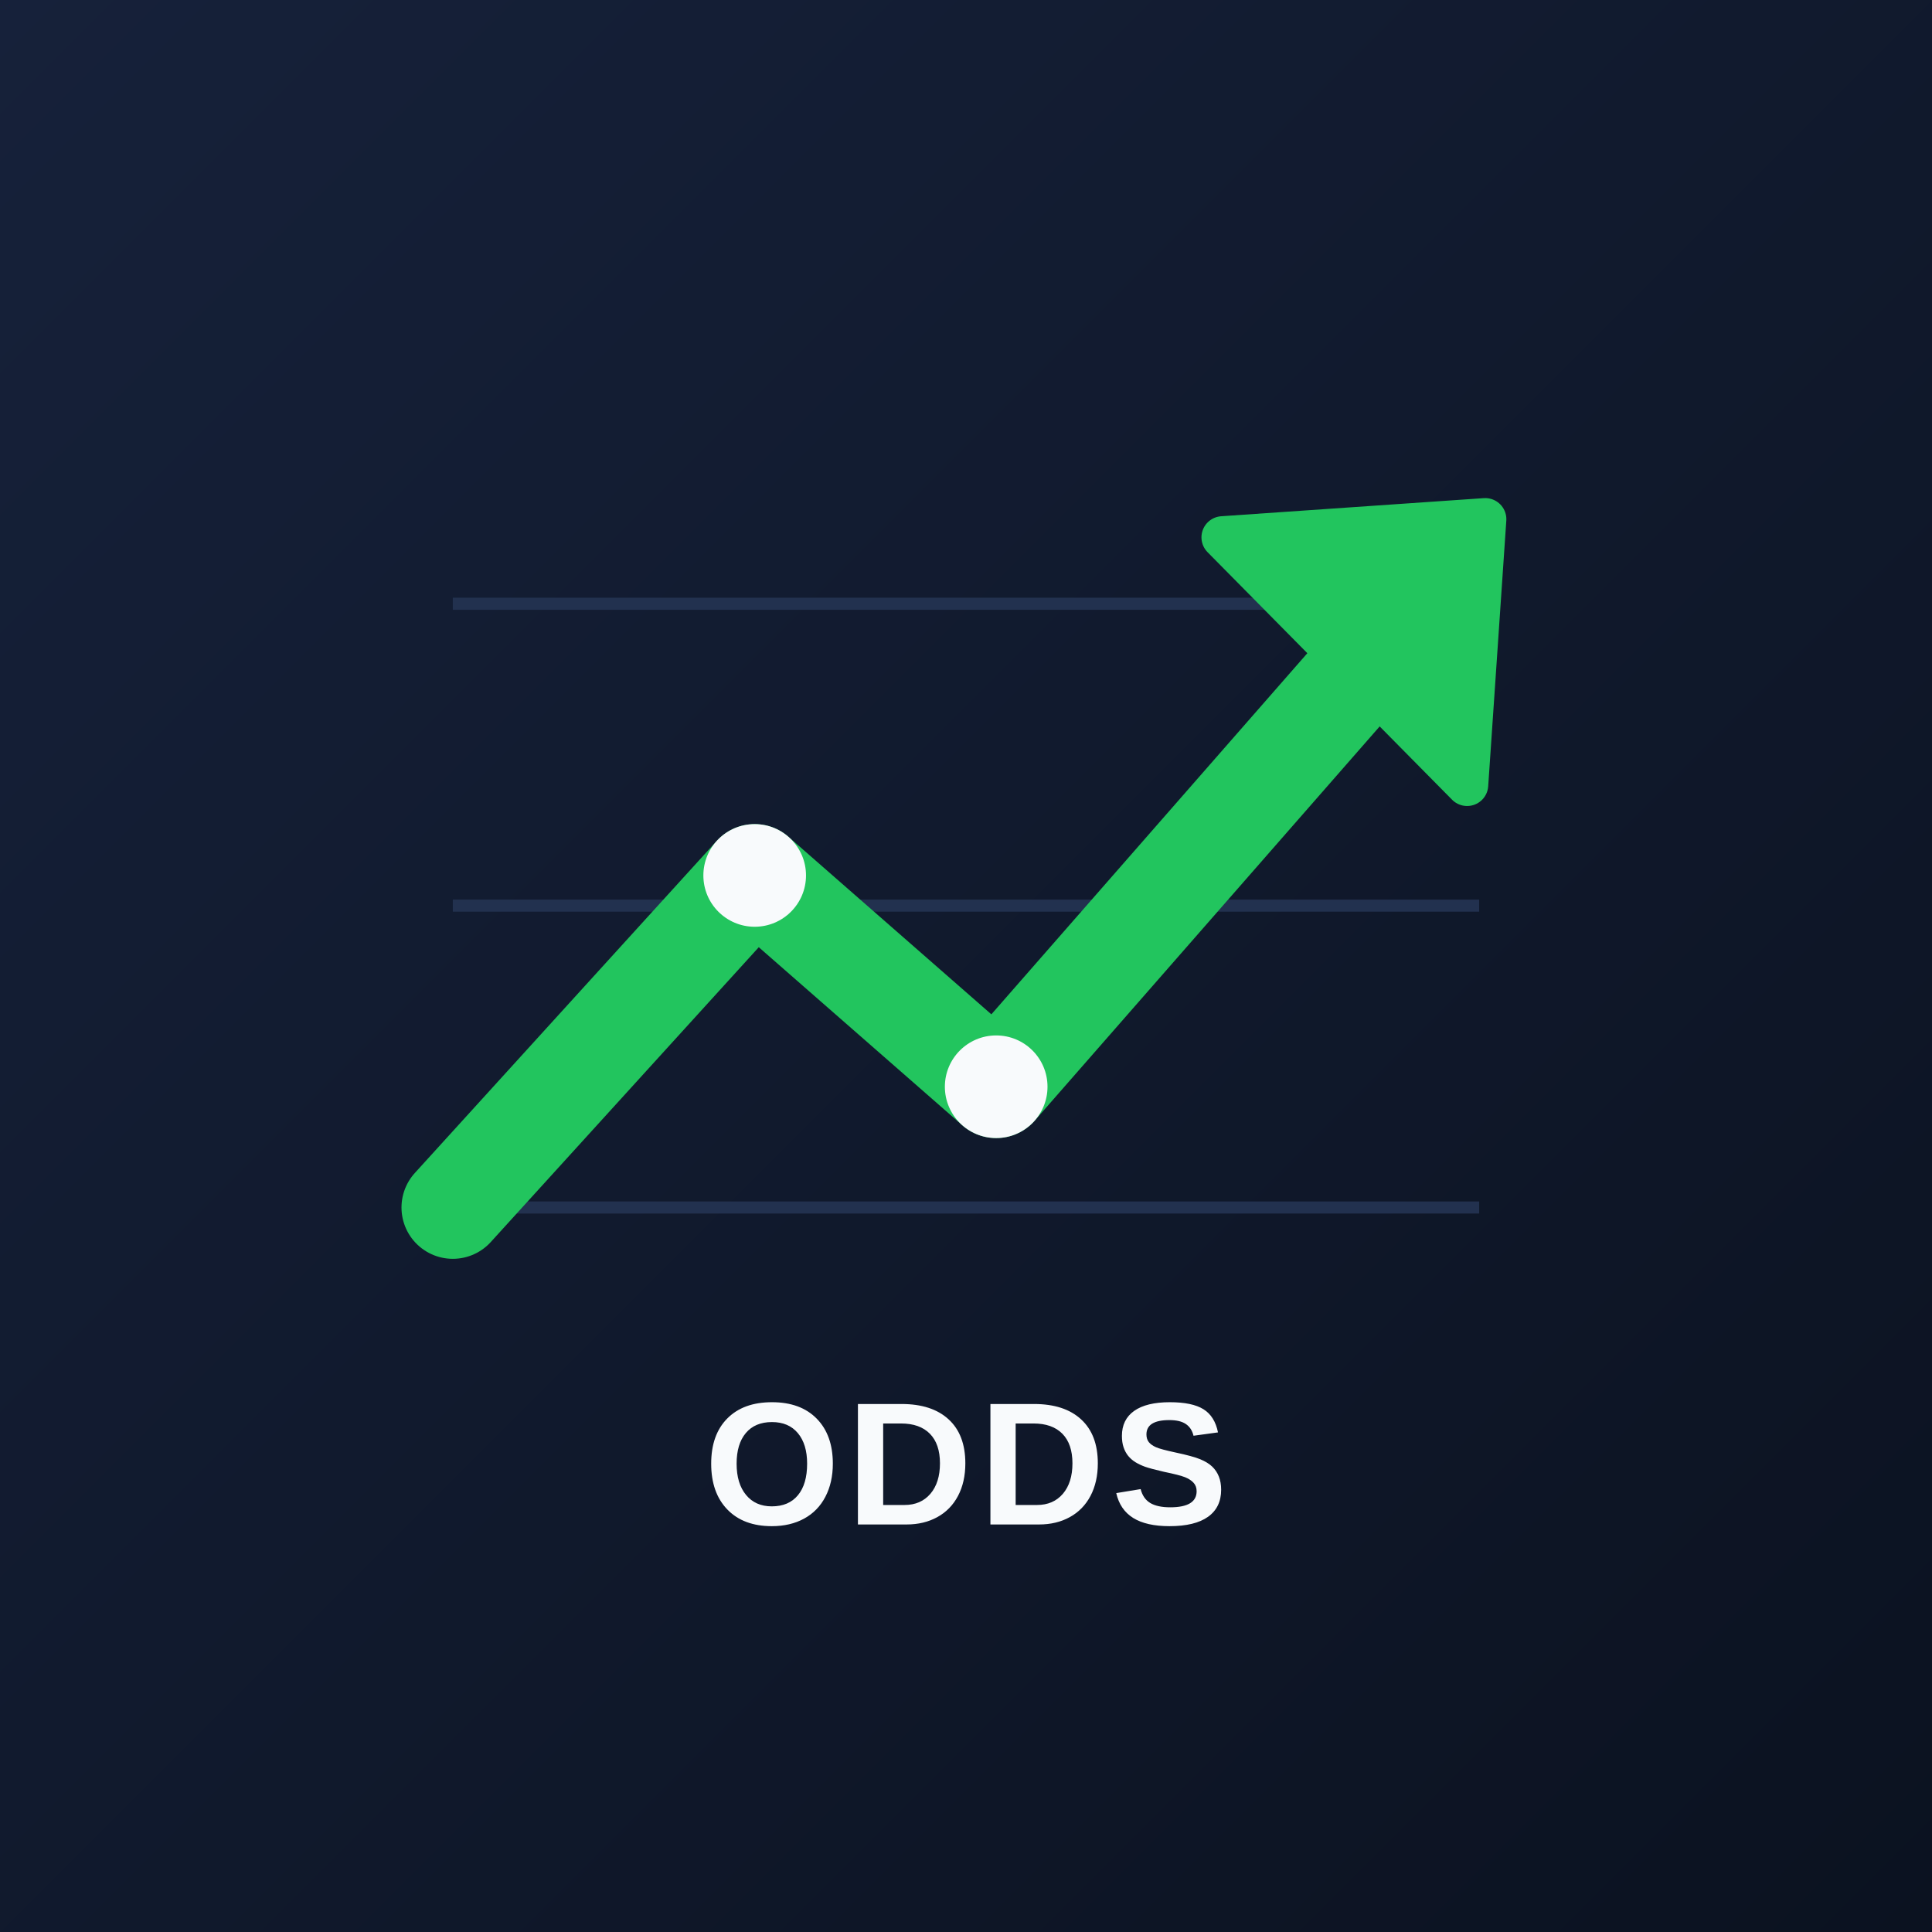
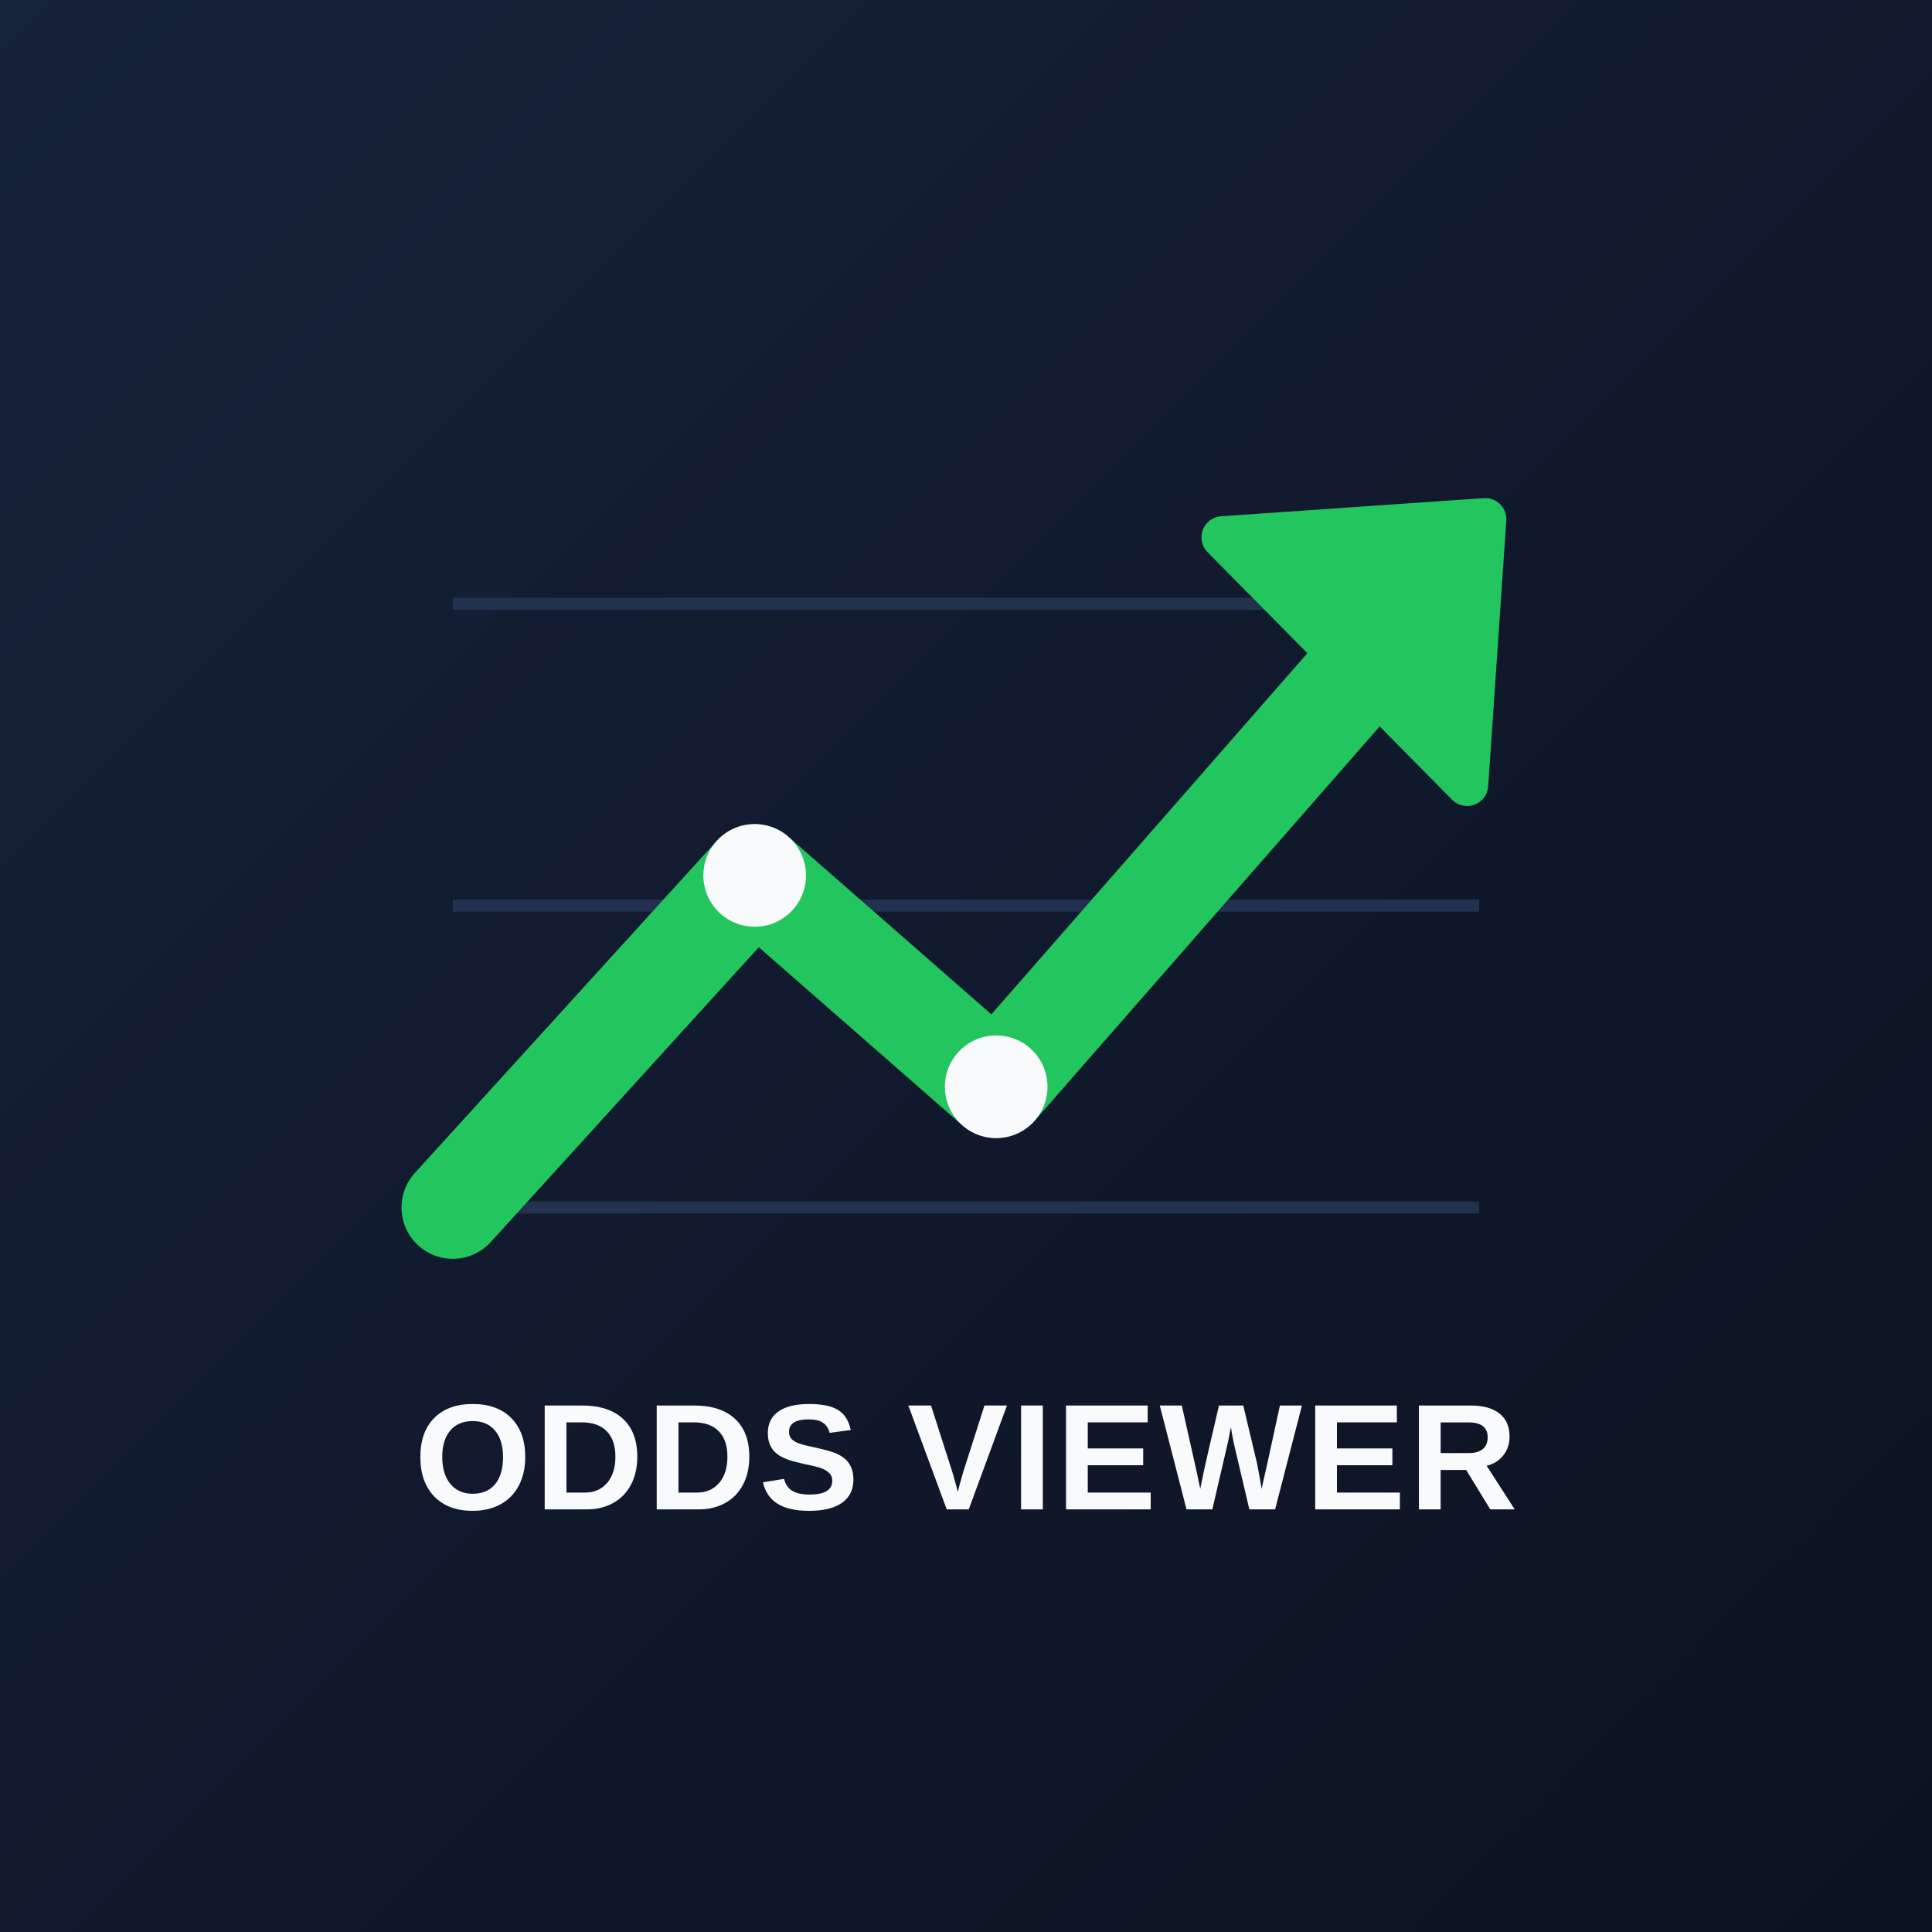
<svg xmlns="http://www.w3.org/2000/svg" viewBox="0 0 640 640" width="640" height="640">
  <defs>
    <linearGradient id="bg" x1="0" y1="0" x2="1" y2="1">
      <stop offset="0" stop-color="#16213a" />
      <stop offset="1" stop-color="#0b1220" />
    </linearGradient>
  </defs>
  <rect width="640" height="640" fill="url(#bg)" />
  <g stroke="#22314f" stroke-width="4">
    <line x1="150" y1="200" x2="490" y2="200" />
    <line x1="150" y1="300" x2="490" y2="300" />
    <line x1="150" y1="400" x2="490" y2="400" />
  </g>
  <path d="M150 400 L250 290 L330 360 L470 200" fill="none" stroke="#22c55e" stroke-width="34" stroke-linecap="round" stroke-linejoin="round" />
  <path d="M405 178 L492 172 L486 260 Z" fill="#22c55e" stroke="#22c55e" stroke-width="14" stroke-linejoin="round" />
  <circle cx="250" cy="290" r="17" fill="#f8fafc" />
  <circle cx="330" cy="360" r="17" fill="#f8fafc" />
-   <text x="320" y="505" text-anchor="middle" font-family="Helvetica Neue, Arial, sans-serif" font-size="58" font-weight="700" fill="#f8fafc" letter-spacing="2">ODDS</text>
+   <text x="320" y="500" text-anchor="middle" font-family="Helvetica Neue, Arial, sans-serif" font-size="50" font-weight="700" fill="#f8fafc" letter-spacing="1">ODDS VIEWER</text>
</svg>
